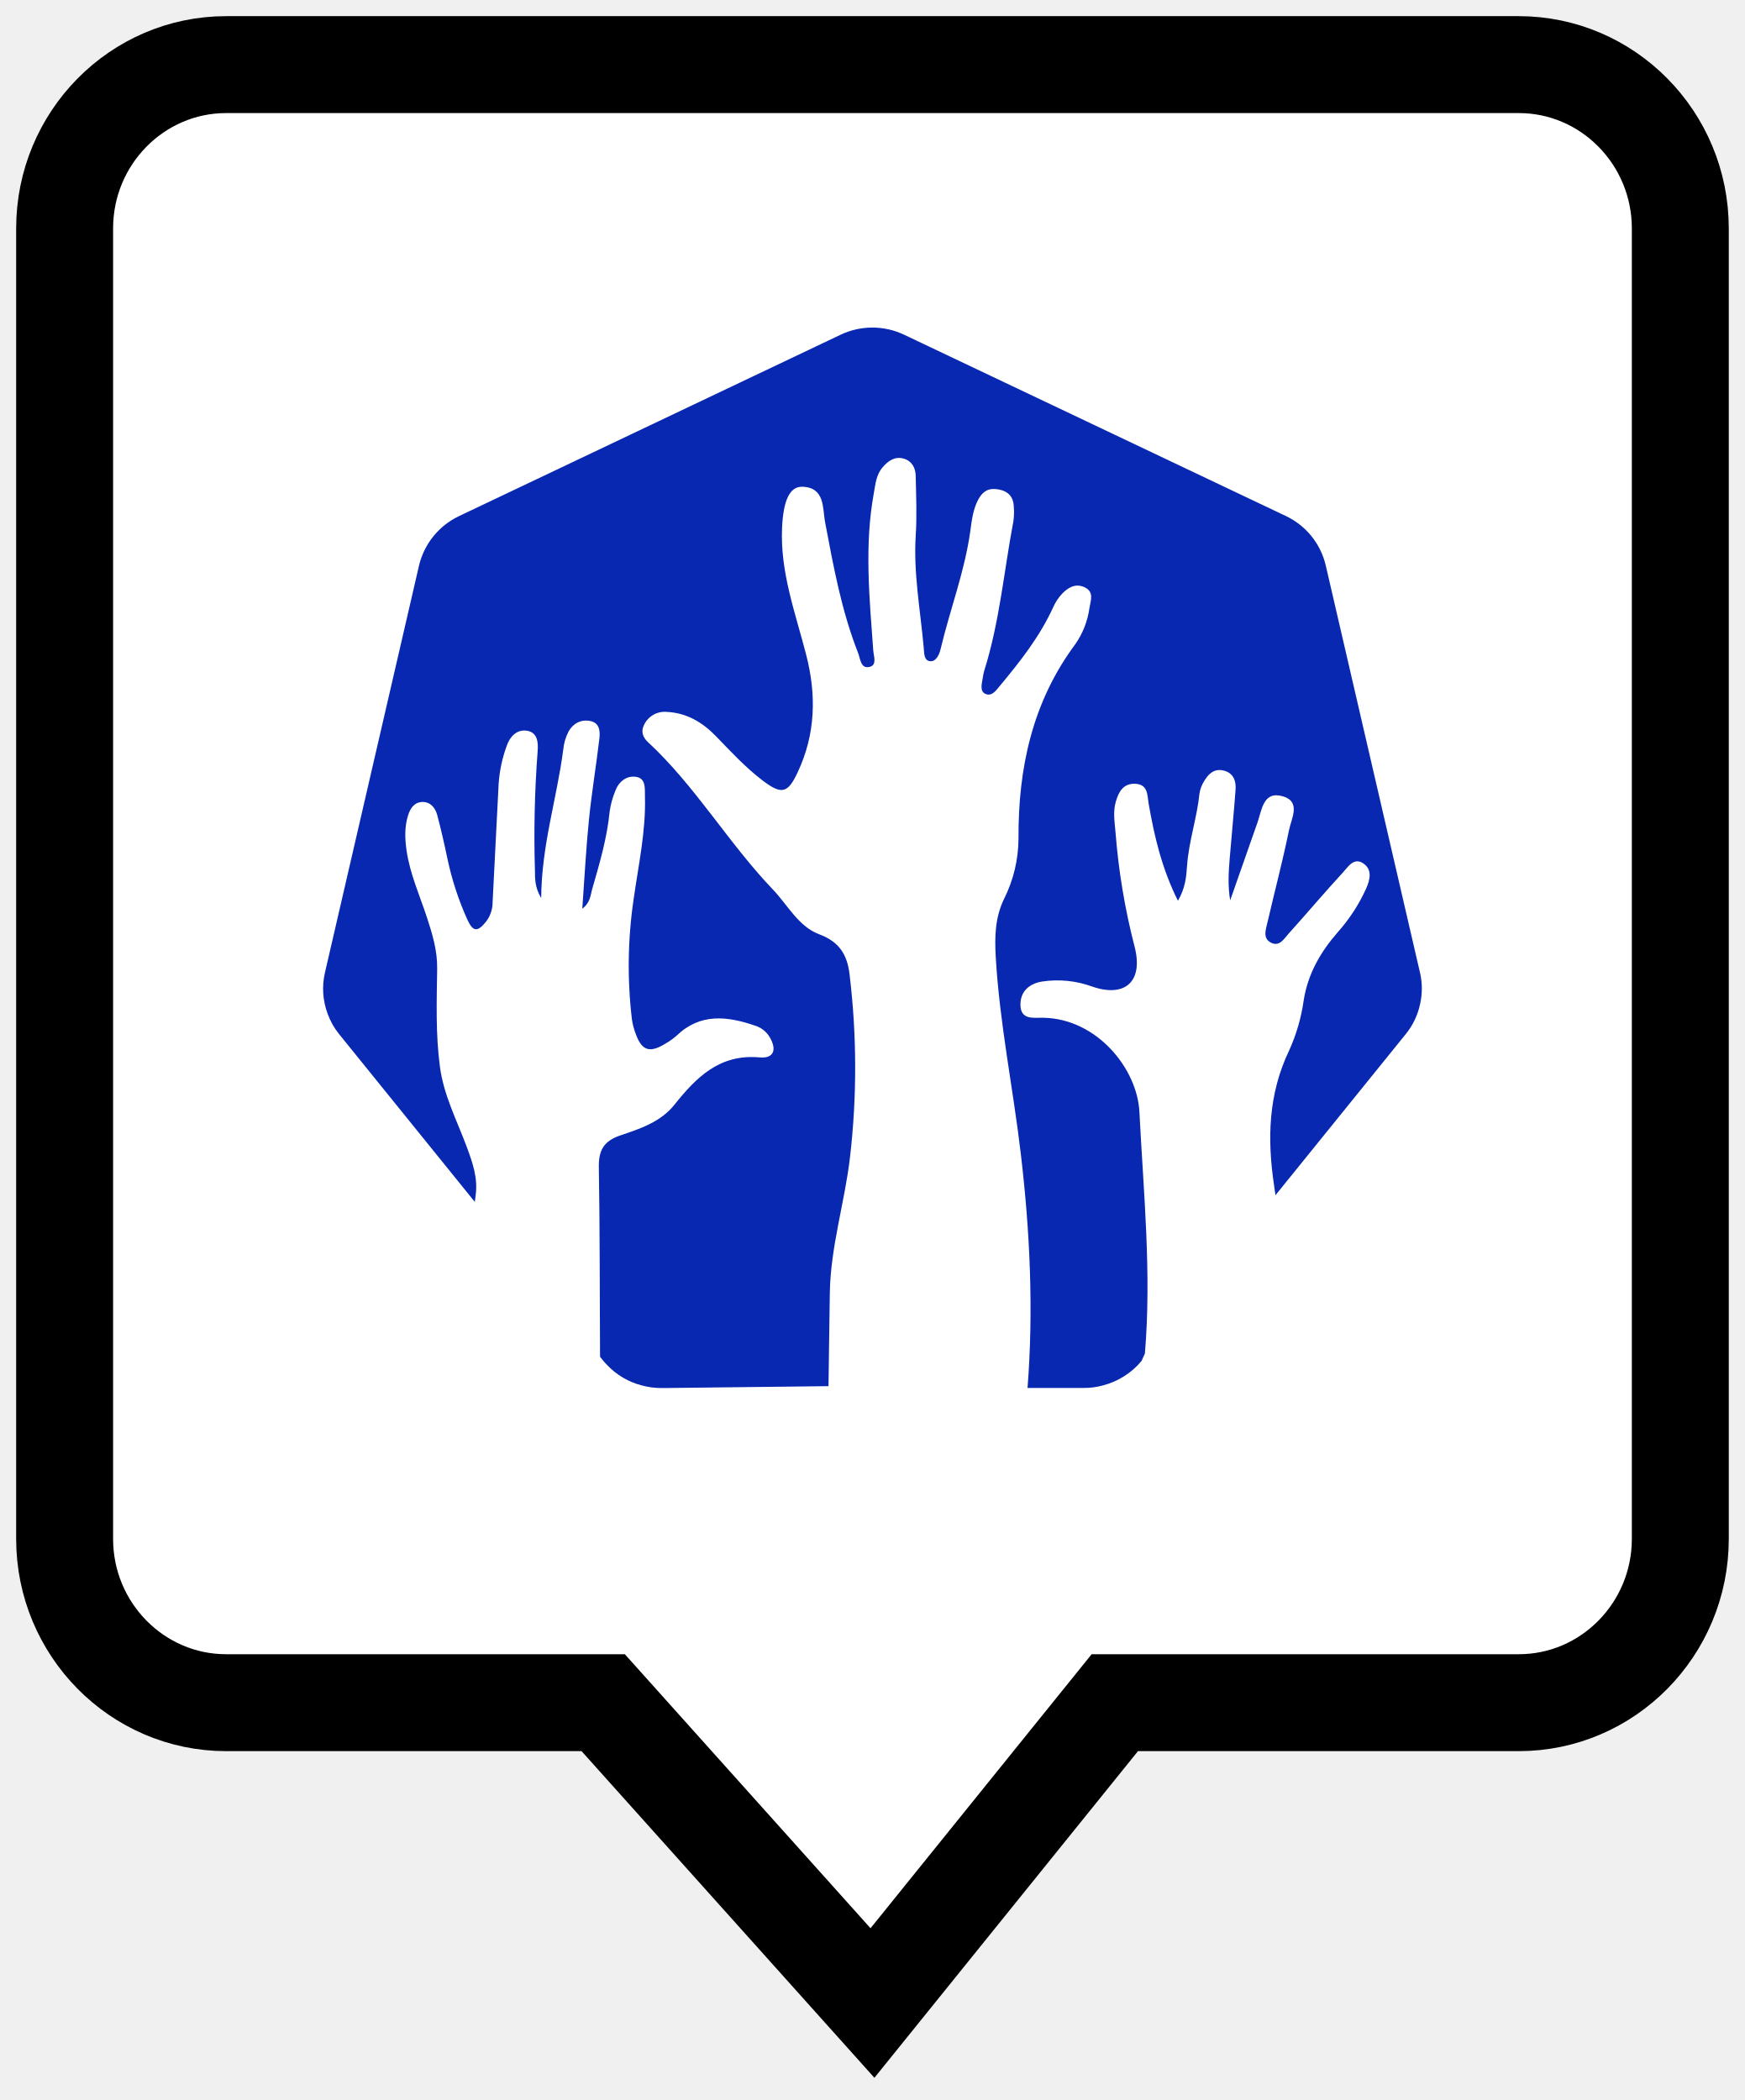
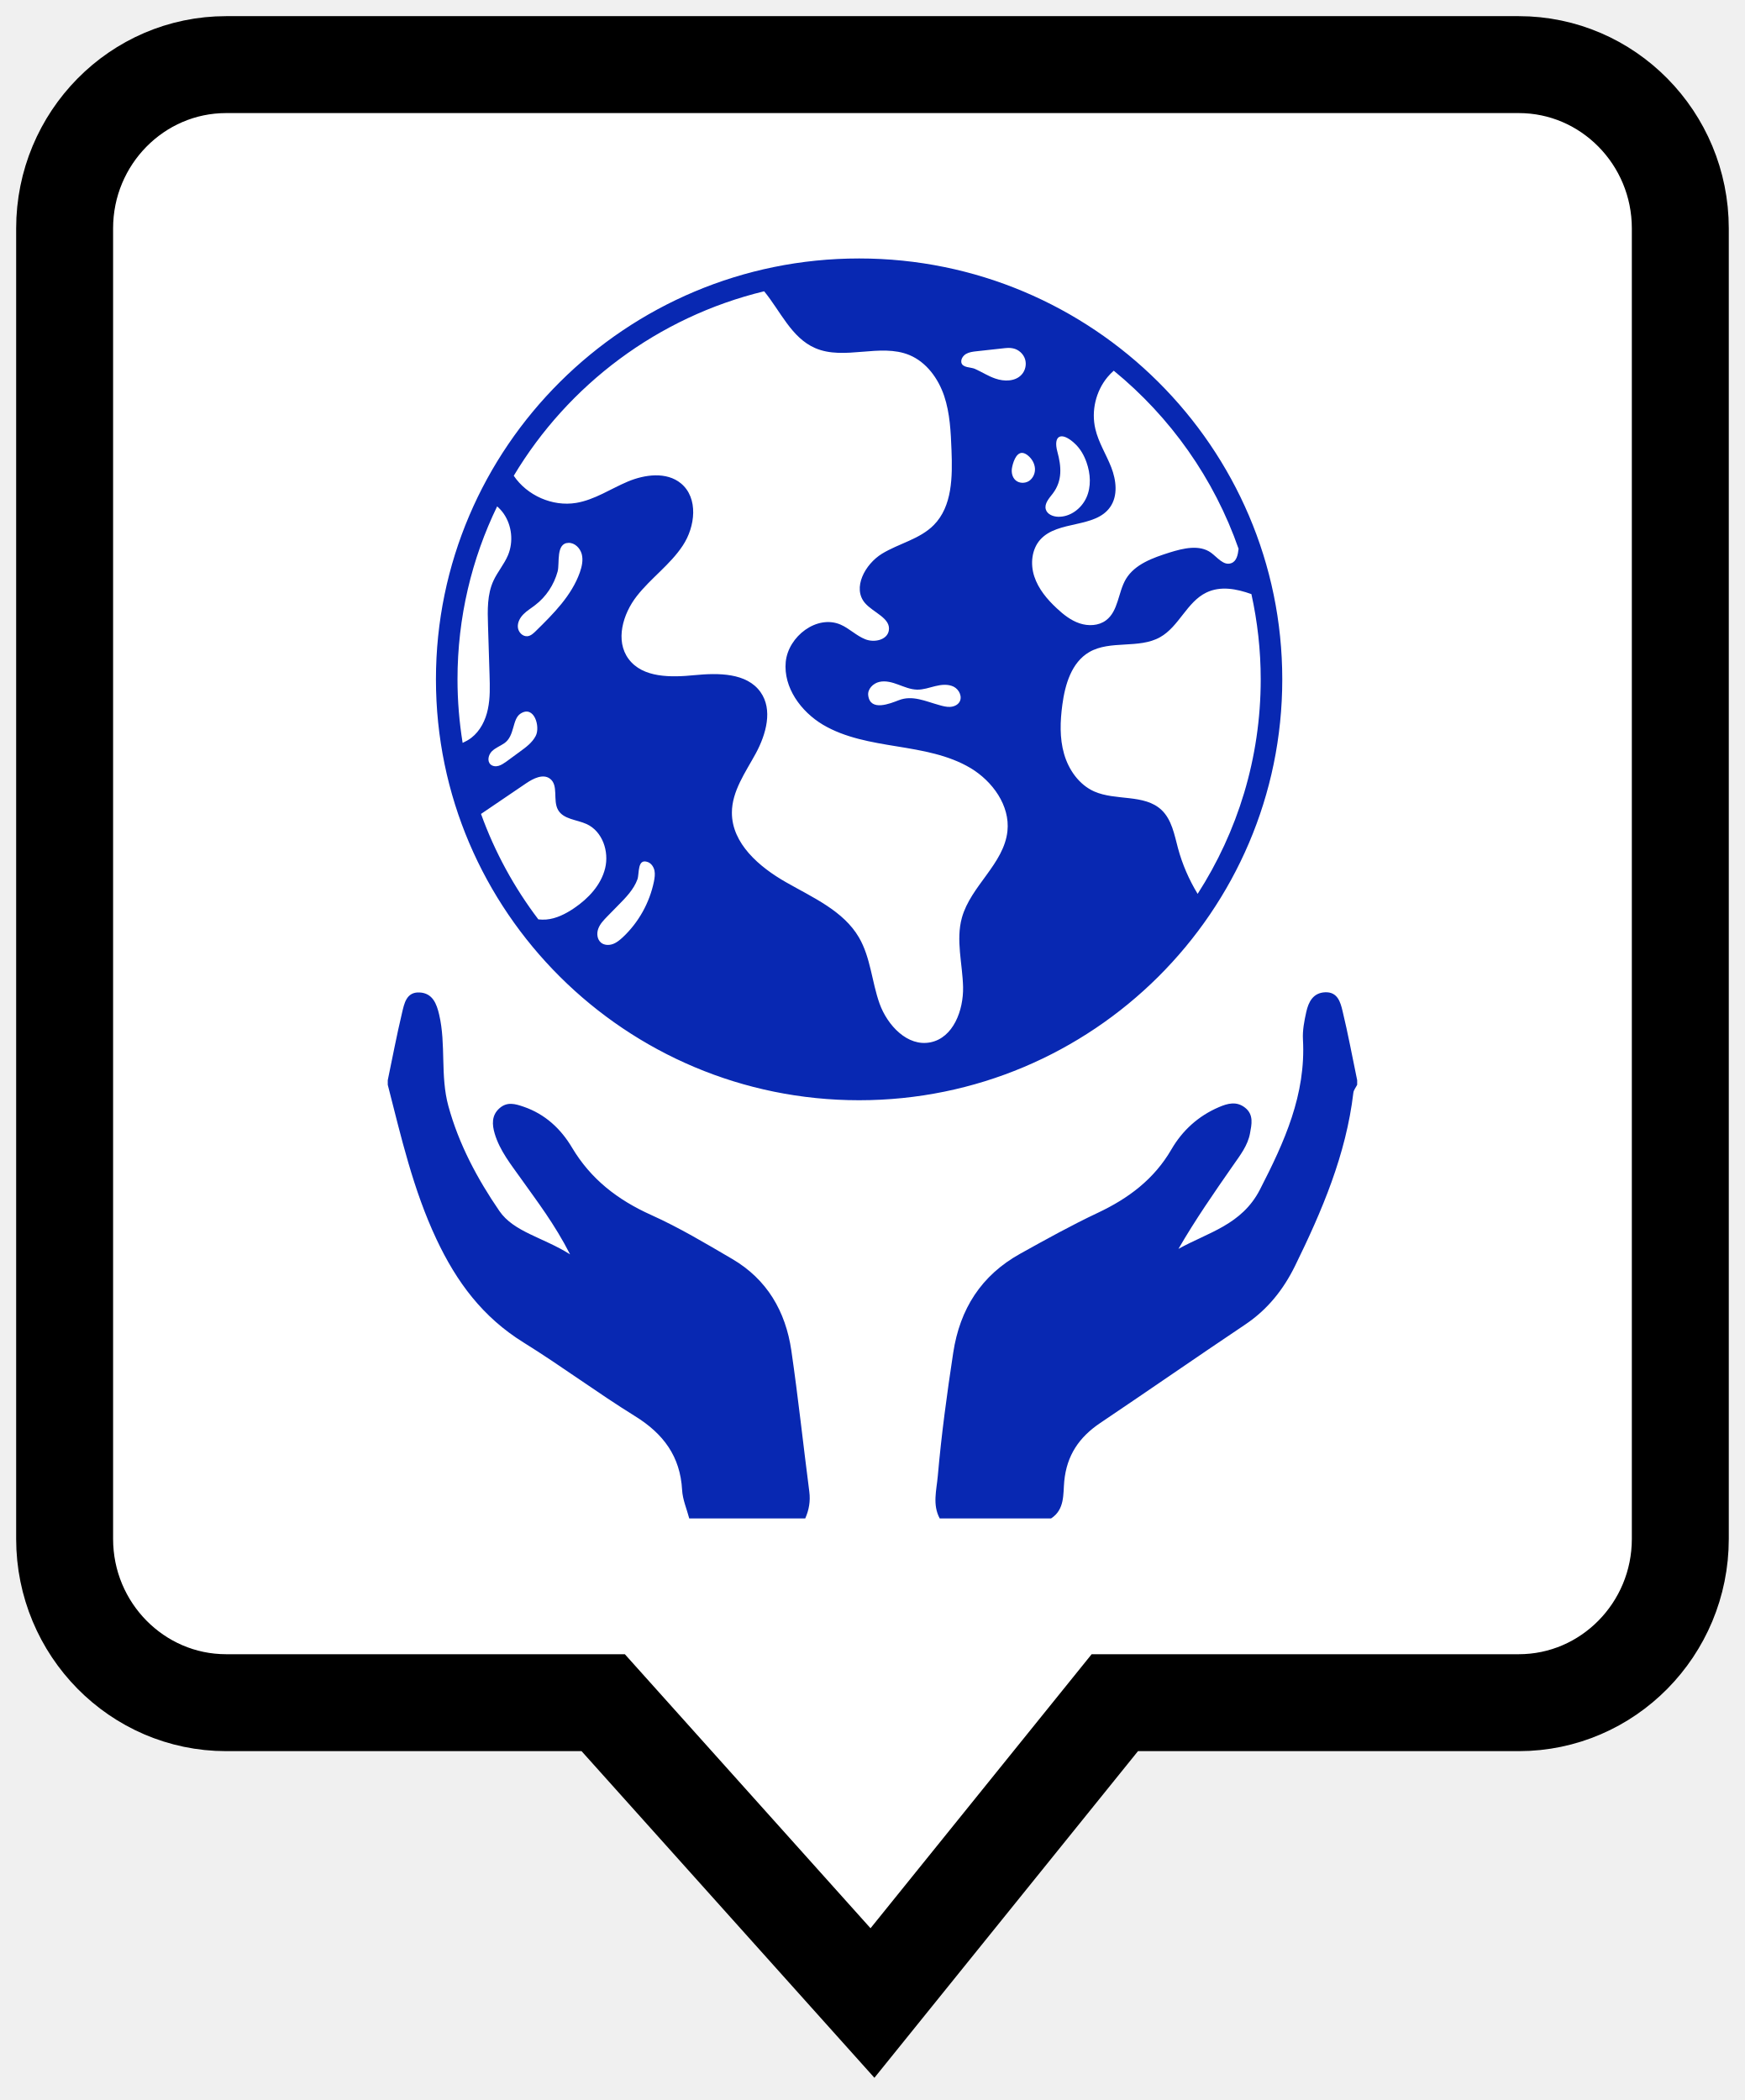
<svg xmlns="http://www.w3.org/2000/svg" width="54" height="65" viewBox="0 0 54 65" fill="none">
-   <path d="M47 52.702H34.5L27 61.998l-8.333-9.296H7c-2.758 0-5-2.273-5-5.07V7.07C2 4.273 4.242 2 7 2h40c2.758 0 5 2.273 5 5.07v40.562c0 2.797-2.242 5.07-5 5.07Z" fill="#fff" stroke="#000" stroke-width="3" />
-   <path d="M43.946 30.113 41.025 17.49a2.264 2.264 0 0 0-1.223-1.514L27.978 10.36a2.289 2.289 0 0 0-1.963 0l-11.821 5.62a2.278 2.278 0 0 0-1.224 1.513l-2.916 12.621a2.21 2.21 0 0 0 .082 1.256 2.176 2.176 0 0 0 .353.632l4.205 5.2c.008-.069.016-.137.026-.206.073-.538-.096-1.012-.274-1.493-.304-.82-.715-1.599-.832-2.486-.134-1.008-.1-2.017-.085-3.025.009-.564-.146-1.076-.316-1.594-.227-.69-.53-1.358-.633-2.085-.051-.364-.063-.724.05-1.082.073-.226.2-.403.443-.408.245-.005.396.18.455.396.12.447.222.9.317 1.352.136.648.342 1.28.614 1.884.177.396.323.402.592.06a.993.993 0 0 0 .194-.6c.058-1.223.129-2.445.187-3.667.028-.396.112-.787.249-1.16.094-.28.307-.52.627-.47.332.053.352.37.33.636a34.89 34.89 0 0 0-.084 3.671c.005.26-.012.527.194.872.01-1.633.487-3.088.682-4.589.018-.198.074-.39.165-.567.145-.256.388-.38.672-.324.298.06.308.329.28.56-.099.836-.238 1.668-.322 2.506-.09.886-.135 1.777-.205 2.744.25-.189.252-.417.304-.6.229-.793.463-1.586.544-2.415a2.62 2.62 0 0 1 .169-.62c.106-.295.348-.492.645-.447.317.047.27.37.277.614.031 1.066-.199 2.103-.347 3.15a14.05 14.05 0 0 0-.054 3.759c.023.147.061.291.115.43.187.522.426.604.906.313.13-.073.253-.16.365-.26.733-.7 1.563-.598 2.421-.306.193.06.356.189.457.362.226.386.123.662-.313.622-1.242-.112-1.96.617-2.642 1.47-.424.53-1.06.739-1.668.944-.515.175-.676.46-.667.984.033 1.937.025 3.875.037 5.813 0 .02.002.04.003.059l.1.124c.036.044.075.084.114.125a2.244 2.244 0 0 0 1.078.635c.188.051.381.078.576.08h.127l5.072-.058.041-2.87c.02-1.431.458-2.8.624-4.208a24.084 24.084 0 0 0-.013-5.67c-.07-.596-.31-1.004-.935-1.237-.647-.241-.976-.905-1.438-1.388-1.381-1.444-2.395-3.199-3.87-4.566-.155-.144-.218-.326-.12-.522a.706.706 0 0 1 .709-.409c.61.03 1.1.32 1.515.748.469.484.925.98 1.465 1.388.582.439.768.375 1.07-.27.555-1.184.582-2.393.26-3.64-.333-1.295-.81-2.561-.744-3.936.038-.802.22-1.277.637-1.259.697.03.612.668.692 1.088.26 1.376.509 2.752 1.025 4.062.07.178.076.498.361.424.228-.059.12-.326.106-.508-.117-1.623-.278-3.246.018-4.868.051-.282.073-.573.276-.805.174-.2.382-.343.655-.262.25.075.36.288.365.533.012.613.04 1.227.001 1.837-.075 1.177.145 2.329.248 3.49.014.15 0 .406.214.41.176.004.27-.216.308-.379.292-1.23.753-2.419.923-3.68.043-.322.083-.644.24-.943.135-.254.316-.367.607-.32.315.051.482.224.495.538.013.152.008.306-.014.457-.292 1.545-.427 3.12-.904 4.629a1.69 1.69 0 0 0-.045.225c-.026.17-.094.393.073.477.208.106.344-.105.465-.25.628-.753 1.231-1.522 1.642-2.422.07-.158.165-.303.284-.429.18-.182.402-.318.673-.2.32.14.208.404.167.648a2.564 2.564 0 0 1-.436 1.118c-1.333 1.792-1.77 3.842-1.76 6.014a4.207 4.207 0 0 1-.45 1.88c-.275.572-.29 1.16-.254 1.789.118 2.052.537 4.063.776 6.098.285 2.413.396 4.825.208 7.243h1.763a2.171 2.171 0 0 0 .57-.078 2.314 2.314 0 0 0 .654-.283c.206-.129.39-.29.543-.478l.102-.228c.21-2.498-.044-4.992-.17-7.478-.066-1.329-1.303-2.875-2.96-2.913-.303-.008-.717.086-.722-.402-.003-.413.273-.656.675-.72a3.139 3.139 0 0 1 1.541.155c1.017.354 1.597-.15 1.317-1.233a20.457 20.457 0 0 1-.59-3.534c-.026-.32-.084-.635.008-.951.088-.307.231-.574.604-.557.402.018.368.364.414.623.176 1.002.401 1.986.905 2.998.23-.391.26-.75.282-1.078.053-.761.307-1.484.385-2.24a.97.97 0 0 1 .146-.387c.126-.216.303-.39.581-.33.314.066.41.311.39.591-.052.716-.124 1.431-.183 2.146-.034.418-.06.836.016 1.285l.844-2.407c.14-.401.18-.996.797-.81.553.166.253.685.181 1.037-.195.958-.447 1.904-.667 2.857-.052.225-.162.507.123.64.256.121.397-.14.535-.292.564-.623 1.104-1.269 1.675-1.886.159-.172.34-.488.64-.277.274.191.2.497.083.765-.222.493-.518.95-.878 1.354-.533.611-.928 1.287-1.058 2.114a5.65 5.65 0 0 1-.449 1.548c-.65 1.358-.684 2.752-.464 4.206l.04.277L43.51 32a2.195 2.195 0 0 0 .437-.92 2.192 2.192 0 0 0 0-.967Z" fill="#0828B2" />
+   <path d="M47 52.702H34.5L27 61.998L18.667 52.702H7C4.242 52.702 2 50.429 2 47.632V7.07C2 4.273 4.242 2 7 2H47C49.758 2 52 4.273 52 7.07V47.632C52 50.429 49.758 52.702 47 52.702Z" fill="white" stroke="black" stroke-width="3" />
+   <path d="M12 33.577C12.415 35.195 12.783 36.815 13.505 38.352C14.132 39.687 14.942 40.772 16.203 41.554C17.374 42.281 18.481 43.108 19.653 43.834C20.528 44.376 21.052 45.077 21.109 46.119C21.125 46.416 21.253 46.706 21.33 47H24.919C25.036 46.736 25.083 46.467 25.046 46.175C24.857 44.717 24.701 43.254 24.489 41.799C24.312 40.593 23.739 39.599 22.658 38.967C21.837 38.486 21.016 37.995 20.151 37.606C19.116 37.14 18.285 36.501 17.701 35.519C17.357 34.941 16.87 34.483 16.202 34.255C15.944 34.167 15.701 34.094 15.464 34.297C15.204 34.521 15.229 34.815 15.309 35.087C15.466 35.618 15.816 36.048 16.132 36.494C16.629 37.195 17.157 37.877 17.642 38.825C16.802 38.295 15.902 38.136 15.454 37.483C14.775 36.492 14.2 35.421 13.875 34.232C13.62 33.298 13.808 32.335 13.591 31.407C13.513 31.069 13.388 30.739 12.984 30.719C12.571 30.699 12.509 31.069 12.44 31.358C12.276 32.046 12.145 32.742 12 33.435C12 33.482 12 33.53 12 33.577ZM32.526 47C32.957 46.722 32.897 46.243 32.935 45.847C33.013 45.044 33.397 44.483 34.05 44.044C35.549 43.036 37.032 42.005 38.533 40.999C39.226 40.534 39.714 39.922 40.079 39.179C40.916 37.471 41.656 35.735 41.882 33.824C41.892 33.739 41.959 33.66 42 33.577V33.435C41.851 32.718 41.718 31.997 41.546 31.286C41.482 31.021 41.395 30.701 41.015 30.713C40.635 30.726 40.493 31.014 40.424 31.326C40.363 31.603 40.306 31.893 40.322 32.173C40.417 33.88 39.75 35.341 38.991 36.82C38.428 37.916 37.385 38.145 36.469 38.656C36.992 37.752 37.574 36.914 38.157 36.076C38.374 35.764 38.616 35.457 38.684 35.077C38.733 34.809 38.807 34.502 38.53 34.285C38.266 34.078 37.992 34.152 37.72 34.269C37.083 34.542 36.591 34.991 36.251 35.577C35.715 36.501 34.922 37.093 33.971 37.541C33.154 37.926 32.363 38.366 31.573 38.805C30.366 39.476 29.706 40.513 29.499 41.87C29.306 43.137 29.134 44.405 29.022 45.681C28.983 46.126 28.851 46.569 29.081 47H32.526ZM26.587 8C19.366 8 13.491 13.844 13.491 21.028C13.491 28.211 19.366 34.055 26.587 34.055C33.808 34.055 39.682 28.211 39.682 21.028C39.682 13.844 33.808 8 26.587 8ZM38.33 16.986C38.309 17.176 38.269 17.375 38.099 17.433C37.865 17.516 37.675 17.252 37.475 17.106C37.116 16.849 36.619 16.97 36.197 17.101C35.683 17.264 35.122 17.46 34.844 17.921C34.598 18.336 34.612 18.916 34.225 19.202C33.998 19.372 33.678 19.384 33.41 19.294C33.14 19.204 32.91 19.022 32.703 18.828C32.406 18.552 32.135 18.229 32.008 17.843C31.881 17.458 31.925 16.997 32.199 16.696C32.745 16.099 33.891 16.357 34.354 15.697C34.603 15.345 34.544 14.863 34.39 14.465C34.234 14.065 33.995 13.696 33.898 13.279C33.766 12.723 33.91 12.112 34.273 11.673C34.332 11.602 34.397 11.536 34.467 11.474C36.22 12.908 37.571 14.81 38.33 16.986ZM16.109 22.088C16.533 21.814 16.726 22.5 16.579 22.777C16.472 22.986 16.277 23.129 16.087 23.267C15.948 23.369 15.809 23.471 15.67 23.573C15.597 23.623 15.521 23.677 15.436 23.703C15.35 23.73 15.248 23.721 15.182 23.662C15.068 23.558 15.114 23.364 15.221 23.255C15.329 23.148 15.48 23.092 15.604 23.007C15.938 22.779 15.843 22.26 16.109 22.088ZM16.026 19.413C16.014 19.262 16.094 19.117 16.201 19.01C16.309 18.901 16.443 18.823 16.562 18.729C16.901 18.472 17.145 18.098 17.257 17.688C17.325 17.433 17.196 16.81 17.594 16.803C17.789 16.798 17.952 16.965 18.003 17.15C18.052 17.337 18.008 17.533 17.945 17.715C17.691 18.435 17.128 18.996 16.582 19.532C16.509 19.604 16.428 19.68 16.326 19.692C16.174 19.709 16.038 19.566 16.026 19.413ZM16.287 24.242C16.506 24.094 16.806 23.944 17.018 24.101C17.294 24.305 17.101 24.768 17.269 25.067C17.435 25.363 17.85 25.367 18.157 25.508C18.645 25.734 18.854 26.355 18.727 26.874C18.601 27.393 18.208 27.812 17.762 28.113C17.503 28.288 17.213 28.436 16.901 28.462C16.82 28.469 16.739 28.465 16.66 28.457C15.913 27.473 15.312 26.374 14.886 25.193C15.353 24.875 15.82 24.558 16.287 24.242ZM20.237 27.286C20.102 27.943 19.761 28.555 19.271 29.013C19.178 29.098 19.081 29.18 18.961 29.222C18.842 29.263 18.701 29.258 18.603 29.18C18.479 29.081 18.459 28.892 18.515 28.744C18.571 28.593 18.686 28.477 18.796 28.363C18.91 28.247 19.022 28.133 19.134 28.018C19.364 27.786 19.615 27.529 19.727 27.216C19.79 27.039 19.715 26.556 20.051 26.684C20.159 26.726 20.229 26.835 20.254 26.947C20.276 27.058 20.259 27.174 20.237 27.286ZM29.687 21.736C29.626 21.829 29.509 21.875 29.397 21.88C29.285 21.884 29.175 21.855 29.068 21.824C28.639 21.707 28.239 21.508 27.815 21.673C27.549 21.775 26.934 22.032 26.869 21.528C26.842 21.329 27.02 21.149 27.215 21.106C27.41 21.062 27.612 21.12 27.8 21.191C27.988 21.259 28.175 21.341 28.378 21.346C28.57 21.351 28.756 21.283 28.944 21.237C29.131 21.191 29.338 21.169 29.512 21.254C29.685 21.341 29.794 21.574 29.687 21.736ZM32.723 13.984C32.584 13.475 32.847 13.342 33.262 13.73C33.432 13.887 33.549 14.094 33.625 14.312C33.749 14.664 33.774 15.064 33.62 15.403C33.466 15.743 33.118 16.007 32.742 15.995C32.584 15.99 32.408 15.918 32.364 15.767C32.313 15.588 32.467 15.423 32.581 15.275C32.884 14.875 32.845 14.436 32.723 13.984ZM29.899 10.953C29.994 10.899 30.107 10.885 30.214 10.873C30.487 10.843 30.76 10.814 31.033 10.783C31.14 10.771 31.248 10.758 31.352 10.783C31.521 10.819 31.667 10.948 31.721 11.113C31.774 11.277 31.733 11.467 31.616 11.595C31.421 11.811 31.075 11.814 30.799 11.716C30.579 11.641 30.384 11.513 30.172 11.418C30.048 11.36 29.782 11.389 29.75 11.217C29.733 11.113 29.807 11.006 29.899 10.953ZM31.316 14.494C31.34 14.346 31.435 14.006 31.638 14.018C31.703 14.023 31.765 14.06 31.816 14.103C31.933 14.2 32.016 14.341 32.028 14.494C32.04 14.644 31.972 14.802 31.845 14.887C31.718 14.969 31.533 14.964 31.423 14.86C31.326 14.77 31.296 14.625 31.316 14.494ZM23.648 9.016C24.157 9.638 24.493 10.455 25.225 10.773C26.13 11.168 27.237 10.613 28.146 10.991C28.673 11.212 29.036 11.716 29.219 12.255C29.399 12.793 29.424 13.371 29.446 13.938C29.477 14.756 29.473 15.67 28.897 16.252C28.466 16.689 27.817 16.82 27.293 17.14C26.769 17.463 26.369 18.202 26.769 18.666C27.027 18.966 27.578 19.134 27.505 19.522C27.451 19.813 27.051 19.898 26.776 19.786C26.5 19.677 26.286 19.452 26.013 19.333C25.281 19.017 24.394 19.697 24.316 20.487C24.24 21.278 24.784 22.025 25.469 22.433C26.154 22.838 26.964 22.973 27.754 23.102C28.541 23.23 29.351 23.366 30.036 23.774C30.718 24.184 31.26 24.936 31.177 25.724C31.07 26.738 30.041 27.422 29.768 28.404C29.575 29.098 29.787 29.83 29.804 30.551C29.819 31.271 29.502 32.123 28.792 32.263C28.085 32.404 27.463 31.739 27.22 31.065C26.978 30.388 26.944 29.636 26.581 29.015C26.101 28.193 25.157 27.783 24.326 27.308C23.494 26.835 22.648 26.107 22.65 25.154C22.65 24.487 23.072 23.905 23.392 23.315C23.709 22.726 23.923 21.967 23.535 21.421C23.109 20.822 22.231 20.827 21.5 20.897C20.766 20.97 19.893 20.987 19.454 20.398C19.032 19.832 19.273 19.005 19.707 18.45C20.142 17.894 20.741 17.477 21.129 16.888C21.519 16.301 21.619 15.413 21.073 14.962C20.629 14.596 19.959 14.683 19.427 14.906C18.893 15.132 18.401 15.471 17.83 15.566C17.096 15.687 16.312 15.337 15.899 14.726C17.585 11.908 20.362 9.812 23.648 9.016ZM15.385 15.673C15.46 15.741 15.53 15.815 15.587 15.898C15.843 16.269 15.894 16.769 15.721 17.184C15.604 17.463 15.399 17.698 15.272 17.972C15.075 18.396 15.087 18.884 15.102 19.352C15.119 19.866 15.133 20.381 15.15 20.897C15.16 21.247 15.172 21.601 15.099 21.945C15.029 22.289 14.863 22.624 14.585 22.838C14.502 22.901 14.411 22.951 14.317 22.994C14.214 22.353 14.158 21.697 14.158 21.028C14.158 19.11 14.599 17.294 15.385 15.673ZM37.063 27.667C36.796 27.228 36.589 26.752 36.456 26.258C36.343 25.836 36.263 25.37 35.944 25.069C35.412 24.57 34.529 24.793 33.861 24.497C33.393 24.288 33.071 23.827 32.93 23.337C32.788 22.845 32.808 22.321 32.876 21.814C32.959 21.188 33.159 20.504 33.708 20.184C34.359 19.806 35.244 20.092 35.9 19.723C36.485 19.396 36.729 18.632 37.333 18.341C37.768 18.131 38.259 18.221 38.727 18.389C38.914 19.24 39.015 20.122 39.015 21.028C39.015 23.47 38.297 25.747 37.063 27.667Z" fill="#0828B2" />
</svg>
